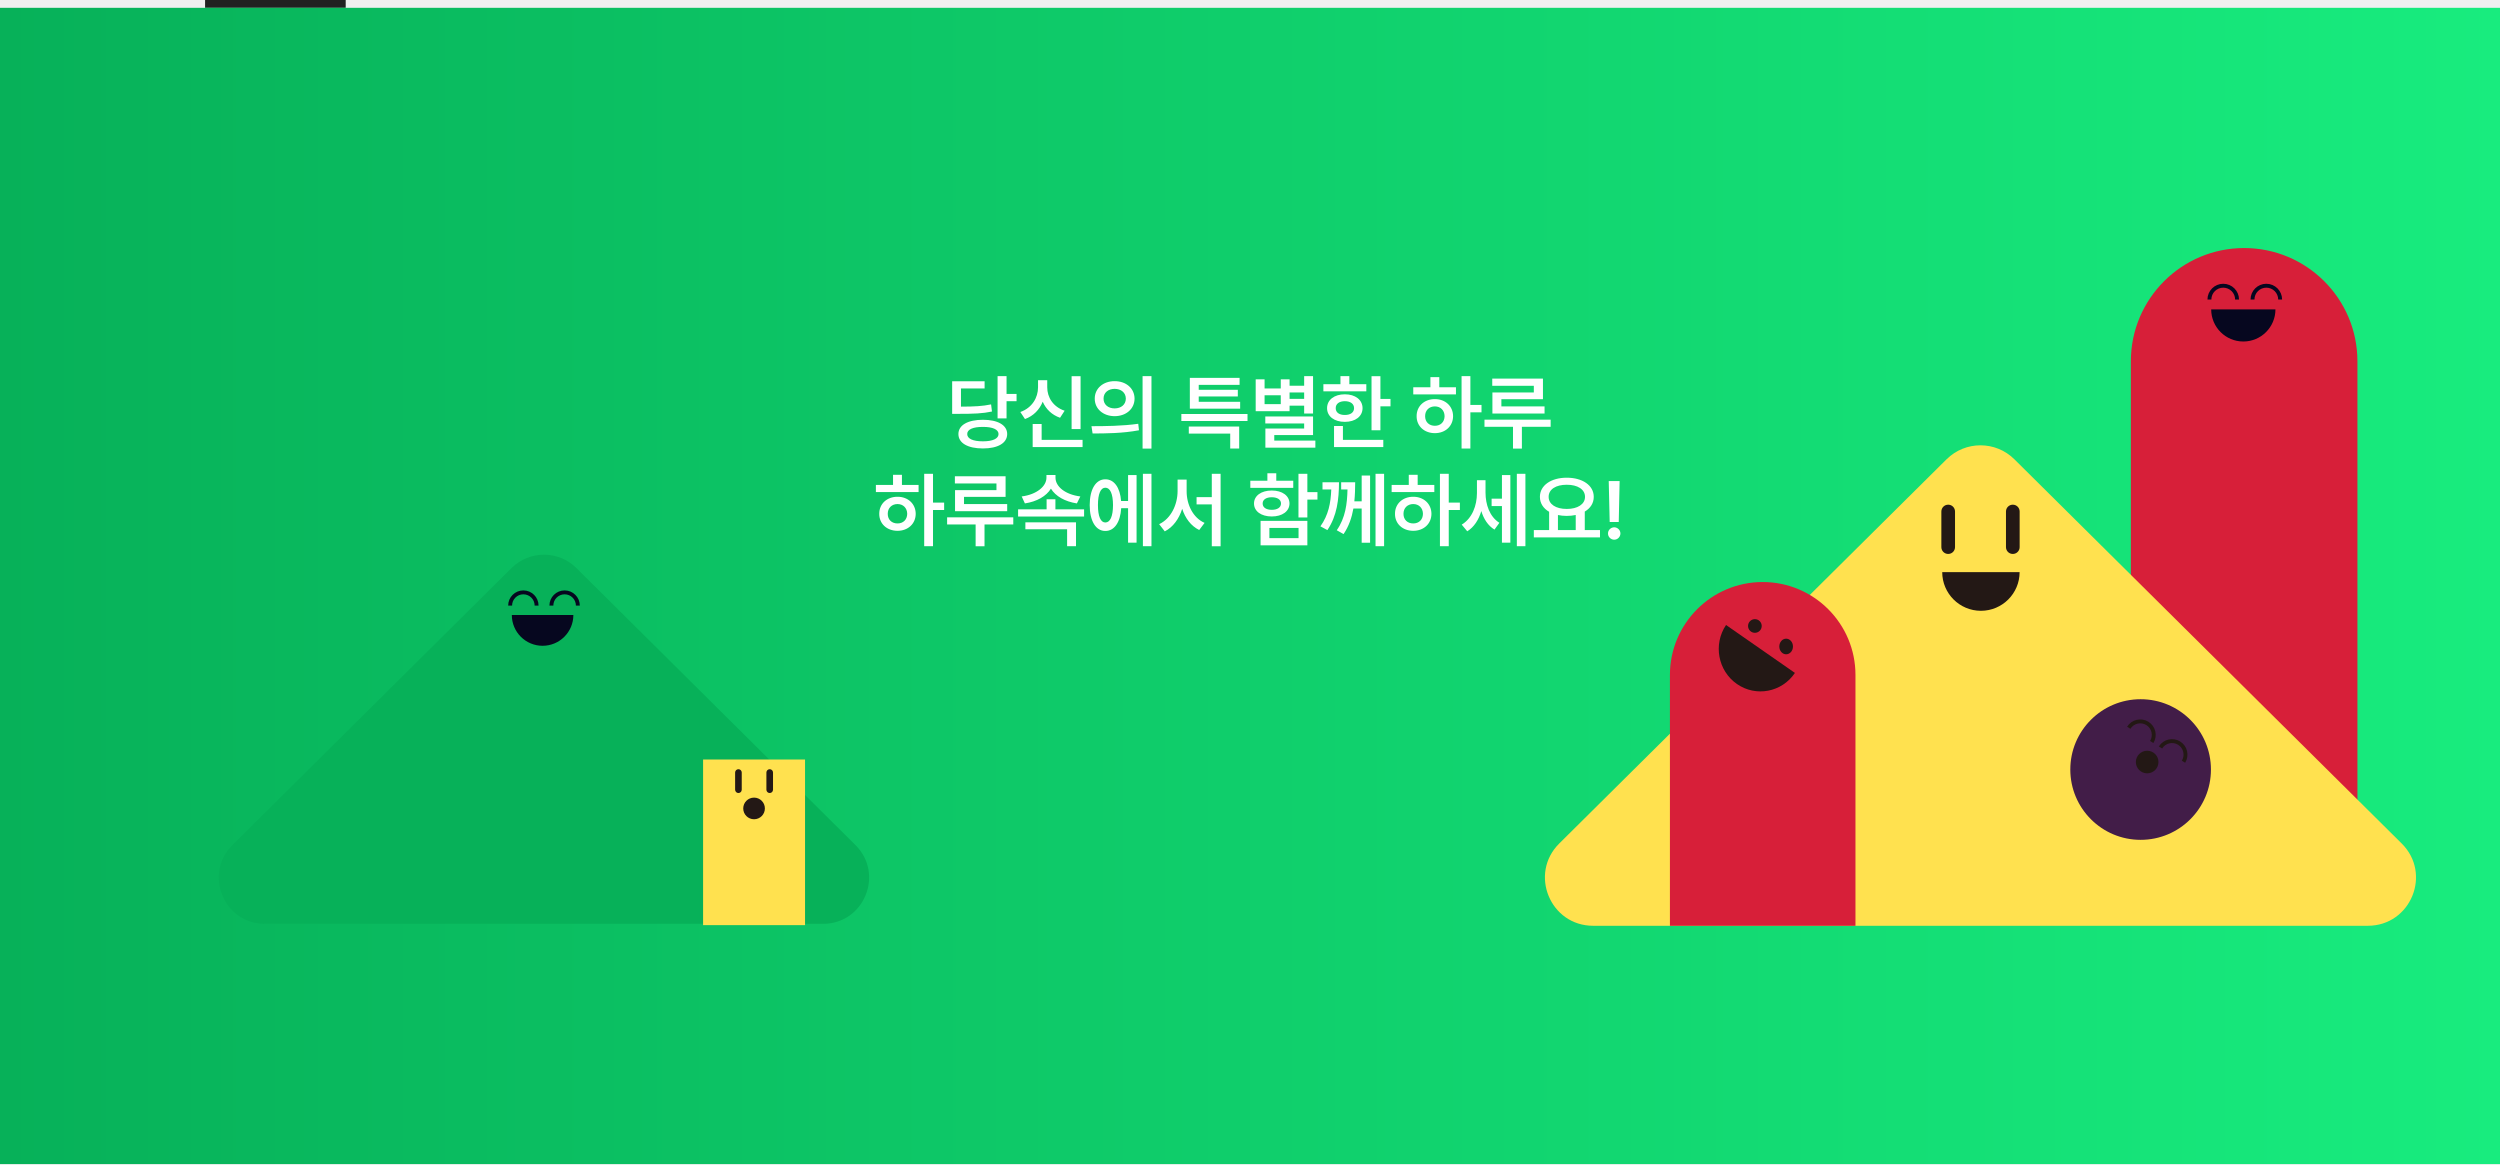
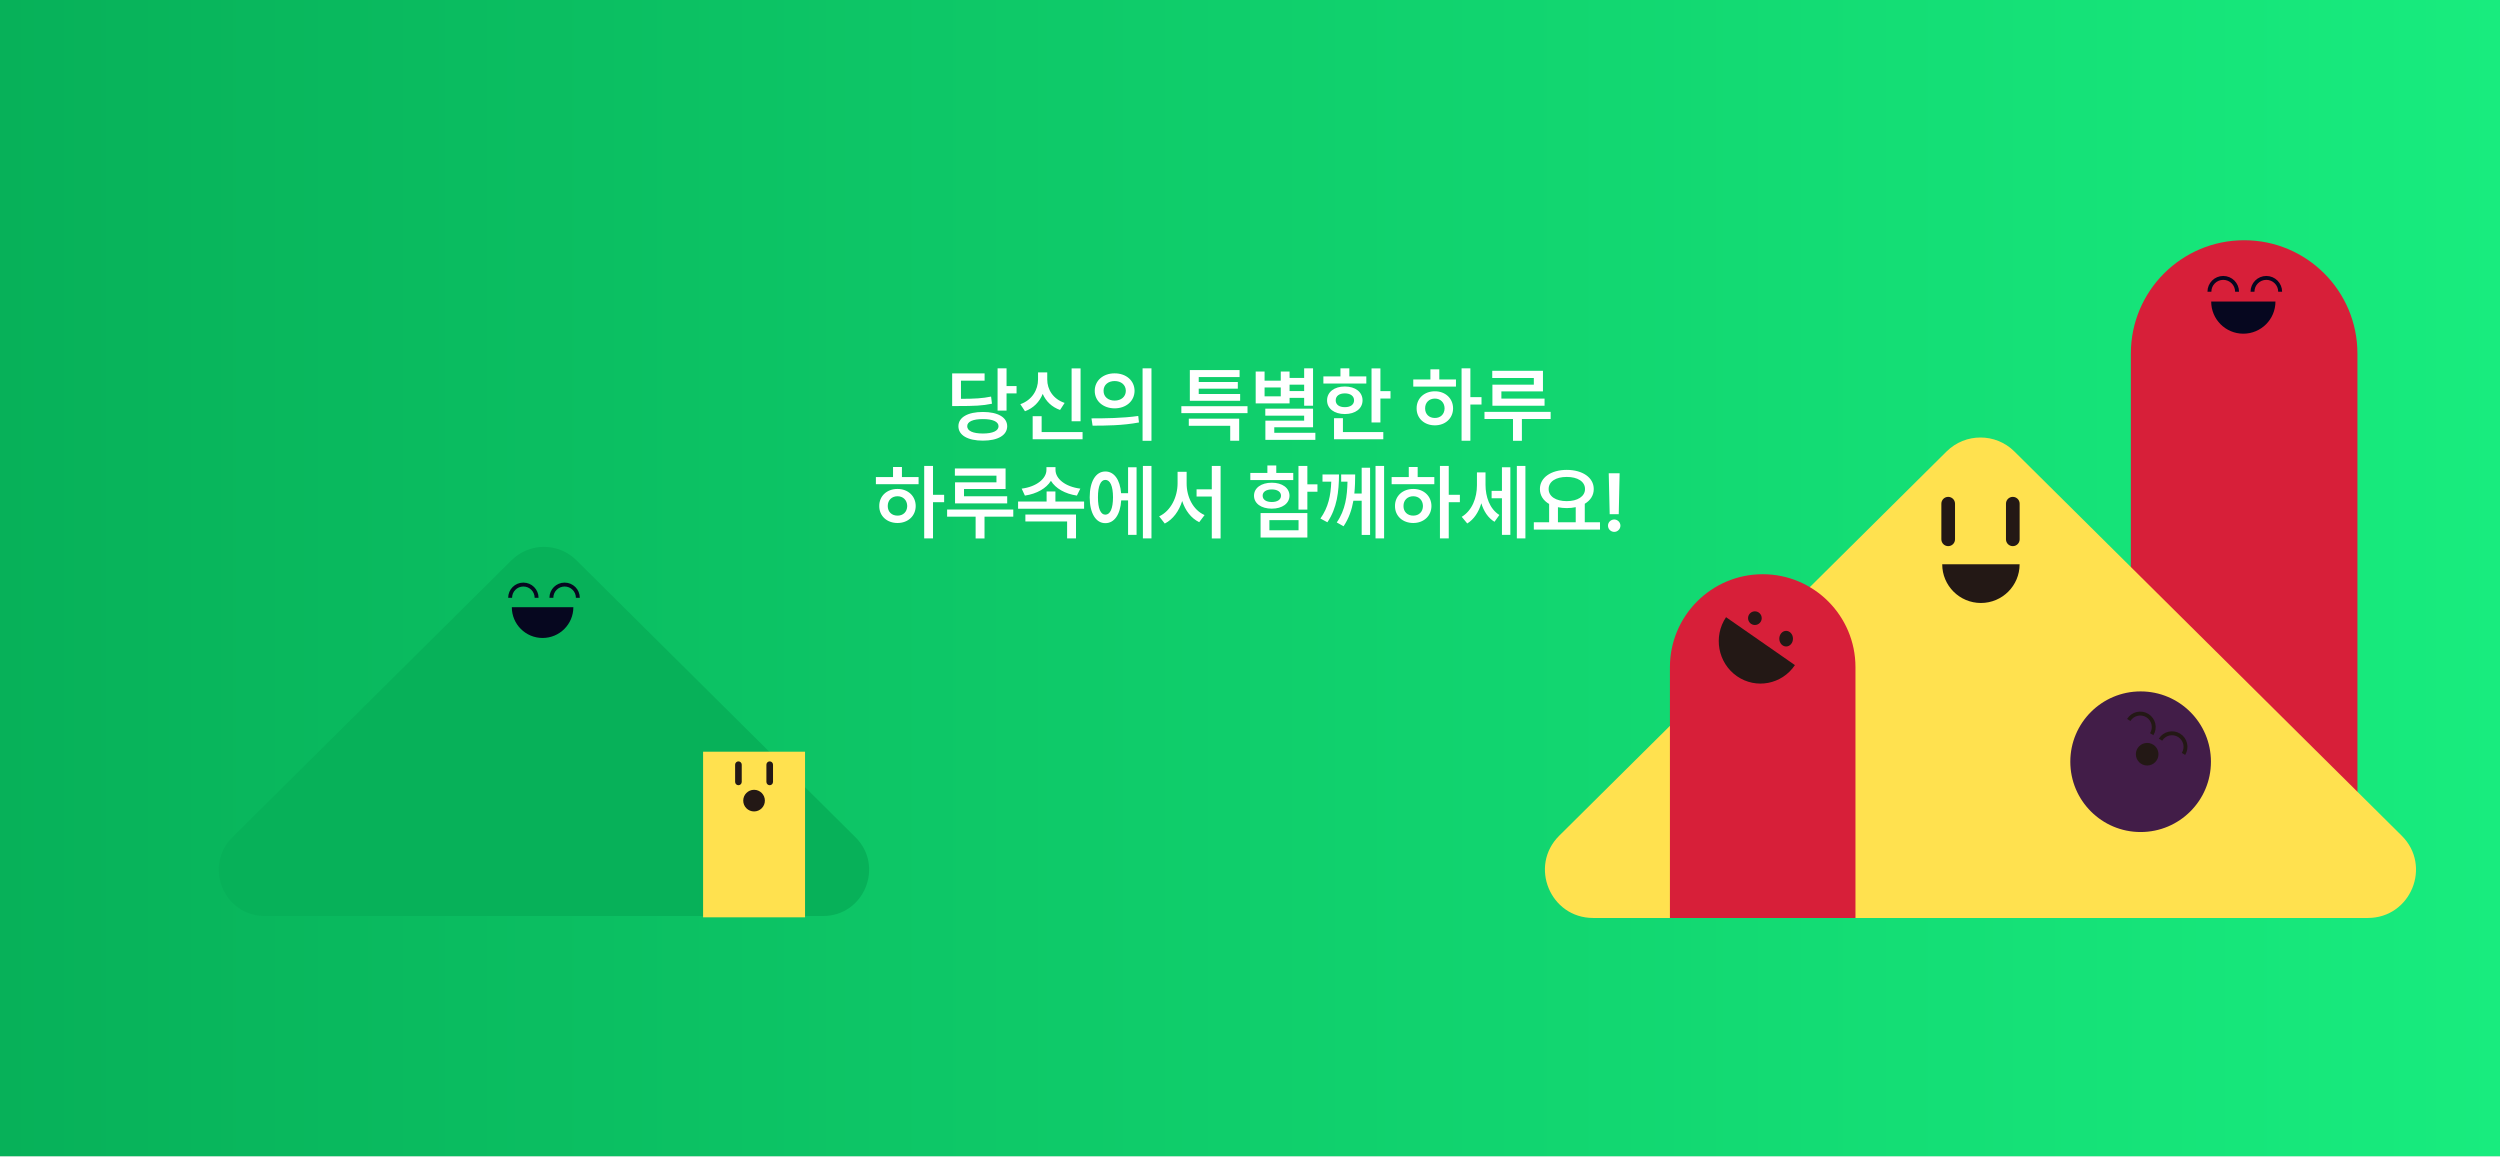
- <svg xmlns="http://www.w3.org/2000/svg" width="1280" height="596" viewBox="0 0 1280 596" fill="none">
-   <rect x="105" width="72" height="4" fill="#212121" />
-   <path d="M0 596L1280 596V4L0 4V596Z" fill="url(#paint0_linear_2007_2675)" />
-   <path d="M261.895 290.837L119.019 432.655C104.078 447.485 114.569 473 135.619 473H421.381C442.431 473 452.922 447.485 437.981 432.655L295.105 290.837C285.919 281.721 271.104 281.721 261.918 290.837H261.895Z" fill="#07B159" />
-   <path d="M293.559 314.888C293.559 323.589 286.507 330.642 277.806 330.642C269.105 330.642 262.053 323.589 262.053 314.888H293.559Z" fill="#06071F" />
-   <path d="M261.184 310.069C261.184 306.325 264.217 303.291 267.961 303.291C271.705 303.291 274.739 306.325 274.739 310.069" stroke="#06071F" stroke-width="2" stroke-miterlimit="10" />
-   <path d="M282.307 310.069C282.307 306.325 285.341 303.291 289.084 303.291C292.828 303.291 295.862 306.325 295.862 310.069" stroke="#06071F" stroke-width="2" stroke-miterlimit="10" />
-   <path d="M412.181 388.87H359.986V473.67H412.181V388.87Z" fill="#FFE14F" />
-   <path d="M386.078 419.461C389.139 419.461 391.619 416.98 391.619 413.92C391.619 410.86 389.139 408.379 386.078 408.379C383.018 408.379 380.537 410.86 380.537 413.92C380.537 416.98 383.018 419.461 386.078 419.461Z" fill="#231815" />
-   <path d="M379.77 395.522C379.77 394.586 379.011 393.828 378.075 393.828C377.139 393.828 376.381 394.586 376.381 395.522V404.338C376.381 405.273 377.139 406.032 378.075 406.032C379.011 406.032 379.77 405.273 379.77 404.338V395.522Z" fill="#231815" />
-   <path d="M395.785 395.522C395.785 394.586 395.027 393.828 394.091 393.828C393.155 393.828 392.396 394.586 392.396 395.522V404.338C392.396 405.273 393.155 406.032 394.091 406.032C395.027 406.032 395.785 405.273 395.785 404.338V395.522Z" fill="#231815" />
-   <path d="M1149.01 127C1181.01 127 1207 152.972 1207 184.97V473H1091V184.97C1091.01 152.972 1117 127 1149.01 127Z" fill="#D71F39" />
-   <path d="M996.652 235.141L798.336 431.862C782.721 447.351 793.685 474 815.684 474H1212.32C1234.32 474 1245.28 447.351 1229.66 431.862L1031.35 235.141C1021.75 225.62 1006.26 225.62 996.664 235.141H996.652Z" fill="#FFE14F" />
-   <path d="M1096 430C1115.88 430 1132 413.882 1132 394C1132 374.118 1115.88 358 1096 358C1076.12 358 1060 374.118 1060 394C1060 413.882 1076.12 430 1096 430Z" fill="#421D48" />
-   <path d="M902.5 298C928.716 298 950 319.318 950 345.576V474H855V345.576C855 319.318 876.284 298 902.5 298Z" fill="#D71F39" />
-   <path d="M997.48 258.396H997.468C995.54 258.396 993.977 259.959 993.977 261.887V280.134C993.977 282.062 995.54 283.625 997.468 283.625H997.48C999.408 283.625 1000.97 282.062 1000.97 280.134V261.887C1000.97 259.959 999.408 258.396 997.48 258.396Z" fill="#231815" />
-   <path d="M1030.56 258.396H1030.55C1028.62 258.396 1027.06 259.959 1027.06 261.887V280.134C1027.06 282.062 1028.62 283.625 1030.55 283.625H1030.56C1032.49 283.625 1034.06 282.062 1034.06 280.134V261.887C1034.06 259.959 1032.49 258.396 1030.56 258.396Z" fill="#231815" />
-   <path d="M994.418 292.916C994.418 303.857 1003.29 312.729 1014.23 312.729C1025.17 312.729 1034.04 303.857 1034.04 292.916H994.406H994.418Z" fill="#231815" />
-   <path d="M914.5 335C916.433 335 918 333.209 918 331C918 328.791 916.433 327 914.5 327C912.567 327 911 328.791 911 331C911 333.209 912.567 335 914.5 335Z" fill="#231815" />
-   <path d="M898.5 324C900.433 324 902 322.433 902 320.5C902 318.567 900.433 317 898.5 317C896.567 317 895 318.567 895 320.5C895 322.433 896.567 324 898.5 324Z" fill="#231815" />
-   <path d="M883.729 320C877.074 329.911 879.564 343.425 889.306 350.207C899.048 356.976 912.334 354.444 919 344.533L883.741 320H883.729Z" fill="#231815" />
-   <path d="M1089.92 372.62C1091.94 369.368 1096.2 368.375 1099.45 370.384C1102.7 372.393 1103.69 376.662 1101.68 379.914" stroke="#231815" stroke-width="2" stroke-miterlimit="10" />
-   <path d="M1106.18 382.712C1108.2 379.46 1112.46 378.467 1115.71 380.476C1118.96 382.485 1119.95 386.753 1117.95 390.006" stroke="#231815" stroke-width="2" stroke-miterlimit="10" />
-   <path d="M1099.35 395.948C1102.55 395.948 1105.14 393.357 1105.14 390.161C1105.14 386.965 1102.55 384.374 1099.35 384.374C1096.16 384.374 1093.56 386.965 1093.56 390.161C1093.56 393.357 1096.16 395.948 1099.35 395.948Z" fill="#231815" />
-   <path d="M1165.03 158.4C1165.03 167.487 1157.67 174.853 1148.58 174.853C1139.49 174.853 1132.13 167.487 1132.13 158.4H1165.03Z" fill="#06071F" />
-   <path d="M1131.22 153.366C1131.22 149.456 1134.39 146.288 1138.3 146.288C1142.21 146.288 1145.38 149.456 1145.38 153.366" stroke="#06071F" stroke-width="2" stroke-miterlimit="10" />
-   <path d="M1153.28 153.366C1153.28 149.456 1156.45 146.288 1160.36 146.288C1164.27 146.288 1167.44 149.456 1167.44 153.366" stroke="#06071F" stroke-width="2" stroke-miterlimit="10" />
-   <path d="M515.354 192.572V201.678H520.48V205.41H515.354V214.229H510.76V192.572H515.354ZM487.504 211.891V195.197H504.115V198.889H492.016V208.199C499.111 208.179 503.069 207.953 507.438 207.051L507.889 210.701C503.09 211.727 498.722 211.891 490.498 211.891H487.504ZM490.703 222.227C490.703 217.633 495.584 214.926 503.254 214.926C510.862 214.926 515.661 217.633 515.682 222.227C515.661 226.902 510.862 229.609 503.254 229.609C495.584 229.609 490.703 226.902 490.703 222.227ZM495.215 222.227C495.194 224.626 498.168 225.959 503.254 225.959C508.237 225.959 511.231 224.626 511.252 222.227C511.231 219.868 508.237 218.556 503.254 218.576C498.168 218.556 495.194 219.868 495.215 222.227ZM553.252 192.613V219.684H548.658V192.613H553.252ZM522.408 210.947C528.417 208.835 531.493 203.605 531.473 198.273V194.664H536.189V198.273C536.169 203.441 539.204 208.322 545.09 210.291L542.752 213.9C538.527 212.424 535.513 209.471 533.872 205.677C532.231 209.737 529.155 212.978 524.787 214.557L522.408 210.947ZM528.725 228.912V217.1H533.318V225.221H554.277V228.912H528.725ZM570.684 195.156C576.569 195.136 580.855 198.848 580.896 204.098C580.855 209.368 576.569 213.06 570.684 213.08C564.859 213.06 560.491 209.368 560.512 204.098C560.491 198.848 564.859 195.136 570.684 195.156ZM558.83 218.207C565.516 218.207 574.765 218.125 582.783 216.977L583.152 220.299C574.847 221.878 565.946 221.939 559.404 221.939L558.83 218.207ZM565.023 204.098C565.003 207.194 567.443 209.102 570.684 209.102C573.965 209.102 576.405 207.194 576.426 204.098C576.405 201.021 573.985 199.094 570.684 199.094C567.443 199.094 565.003 201.021 565.023 204.098ZM584.998 229.691V192.572H589.551V229.691H584.998ZM638.729 211.973V215.541H604.85V211.973H638.729ZM608.664 222.021V218.371H634.463V229.65H629.869V222.021H608.664ZM609.197 209.225V193.475H634.668V197.043H613.75V199.586H633.766V202.99H613.75V205.738H634.955V209.225H609.197ZM672.279 192.572V211.727H667.727V207.707H660.262V210.537H642.912V194.213H647.465V198.889H655.75V194.213H660.262V197.494H667.727V192.572H672.279ZM647.465 206.928H655.75V202.375H647.465V206.928ZM647.834 216.812V213.244H672.279V222.76H652.428V225.59H673.469V229.199H647.875V219.396H667.727V216.812H647.834ZM660.262 204.221H667.727V200.939H660.262V204.221ZM706.773 192.613V204.262H711.941V208.035H706.773V220.299H702.221V192.613H706.773ZM677.57 200.365V196.715H686.307V192.572H690.859V196.715H699.555V200.365H677.57ZM679.457 208.979C679.457 204.713 683.169 201.883 688.562 201.883C693.915 201.883 697.606 204.713 697.627 208.979C697.606 213.224 693.915 215.992 688.562 215.992C683.169 215.992 679.457 213.224 679.457 208.979ZM683.025 228.912V218.125H687.578V225.221H708.25V228.912H683.025ZM683.887 208.979C683.866 211.214 685.753 212.485 688.562 212.465C691.372 212.485 693.279 211.214 693.279 208.979C693.279 206.723 691.372 205.41 688.562 205.41C685.753 205.41 683.866 206.723 683.887 208.979ZM752.834 192.572V207.338H758.535V211.111H752.834V229.65H748.322V192.572H752.834ZM723.59 201.924V198.273H732.367V193.105H736.92V198.273H745.451V201.924H723.59ZM725.312 213.08C725.271 207.953 729.25 204.323 734.664 204.344C739.996 204.323 743.954 207.953 743.975 213.08C743.954 218.187 739.996 221.775 734.664 221.775C729.25 221.775 725.271 218.187 725.312 213.08ZM729.66 213.08C729.64 216.095 731.752 218.022 734.664 218.002C737.515 218.022 739.586 216.095 739.627 213.08C739.586 210.065 737.515 208.076 734.664 208.076C731.752 208.076 729.64 210.065 729.66 213.08ZM789.994 193.844V204.385H768.707V208.076H790.814V211.727H764.113V200.939H785.318V197.535H764.031V193.844H789.994ZM760.053 218.535V214.885H793.932V218.535H779.207V229.691H774.654V218.535H760.053ZM477.701 242.572V257.338H483.402V261.111H477.701V279.65H473.189V242.572H477.701ZM448.457 251.924V248.273H457.234V243.105H461.787V248.273H470.318V251.924H448.457ZM450.18 263.08C450.139 257.953 454.117 254.323 459.531 254.344C464.863 254.323 468.821 257.953 468.842 263.08C468.821 268.187 464.863 271.775 459.531 271.775C454.117 271.775 450.139 268.187 450.18 263.08ZM454.527 263.08C454.507 266.095 456.619 268.022 459.531 268.002C462.382 268.022 464.453 266.095 464.494 263.08C464.453 260.065 462.382 258.076 459.531 258.076C456.619 258.076 454.507 260.065 454.527 263.08ZM514.861 243.844V254.385H493.574V258.076H515.682V261.727H488.98V250.939H510.186V247.535H488.898V243.844H514.861ZM484.92 268.535V264.885H518.799V268.535H504.074V279.691H499.521V268.535H484.92ZM555.057 260.783V264.475H521.26V260.783H535.861V255.615H540.373V260.783H555.057ZM523.105 254.18C530.755 253.216 535.779 249.012 535.779 244.582V243.188H540.414V244.582C540.414 249.114 545.397 253.216 553.129 254.18L551.365 257.748C545.295 256.825 540.435 254.077 538.076 250.181C535.697 254.057 530.857 256.825 524.746 257.748L523.105 254.18ZM524.992 270.996V267.428H550.914V279.65H546.361V270.996H524.992ZM589.551 242.572V279.65H585.162V242.572H589.551ZM557.928 258.609C557.928 250.447 561.086 245.382 565.926 245.402C570.417 245.382 573.473 249.586 574.006 256.518H577.574V243.229H581.922V277.846H577.574V260.209H574.047C573.616 267.448 570.52 271.878 565.926 271.857C561.086 271.878 557.928 266.792 557.928 258.609ZM562.152 258.609C562.132 264.413 563.567 267.53 565.926 267.51C568.387 267.53 569.843 264.413 569.863 258.609C569.843 252.826 568.387 249.688 565.926 249.709C563.567 249.688 562.132 252.826 562.152 258.609ZM607.557 251.473C607.536 258.363 610.838 265.131 616.744 267.715L613.996 271.365C609.812 269.314 606.859 265.377 605.28 260.517C603.66 265.644 600.625 269.909 596.359 272.062L593.488 268.371C599.538 265.541 602.901 258.404 602.922 251.473V245.566H607.557V251.473ZM612.643 258.24V254.549H620.436V242.572H624.947V279.691H620.436V258.24H612.643ZM669.367 242.572V251.965H674.535V255.779H669.367V264.926H664.814V242.572H669.367ZM640.164 249.791V246.141H648.9V242.326H653.453V246.141H662.148V249.791H640.164ZM642.051 257.789C642.051 253.831 645.742 251.145 651.156 251.145C656.529 251.145 660.2 253.831 660.221 257.789C660.2 261.788 656.509 264.434 651.156 264.434C645.742 264.434 642.051 261.788 642.051 257.789ZM645.414 279.199V266.689H669.367V279.199H645.414ZM646.48 257.789C646.46 259.86 648.347 261.029 651.156 261.029C653.966 261.029 655.873 259.86 655.873 257.789C655.873 255.779 653.966 254.59 651.156 254.59C648.347 254.59 646.46 255.779 646.48 257.789ZM649.926 275.508H664.855V270.299H649.926V275.508ZM685.568 246.92C685.527 255.677 684.563 264.105 679.621 271.406L676.053 269.479C680.134 263.716 681.344 257.687 681.61 250.611H677.119V246.92H685.568ZM684.42 271.488C688.87 265.11 689.752 257.953 689.916 250.611H686.676V246.92H693.854C693.833 250.099 693.771 253.4 693.423 256.682H697.176V243.475H701.482V277.887H697.176V260.373H692.931C692.131 264.946 690.634 269.417 687.906 273.457L684.42 271.488ZM704.271 279.65V242.572H708.66V279.65H704.271ZM741.76 242.572V257.338H747.461V261.111H741.76V279.65H737.248V242.572H741.76ZM712.516 251.924V248.273H721.293V243.105H725.846V248.273H734.377V251.924H712.516ZM714.238 263.08C714.197 257.953 718.176 254.323 723.59 254.344C728.922 254.323 732.88 257.953 732.9 263.08C732.88 268.187 728.922 271.775 723.59 271.775C718.176 271.775 714.197 268.187 714.238 263.08ZM718.586 263.08C718.565 266.095 720.678 268.022 723.59 268.002C726.44 268.022 728.512 266.095 728.553 263.08C728.512 260.065 726.44 258.076 723.59 258.076C720.678 258.076 718.565 260.065 718.586 263.08ZM760.586 252.293C760.606 258.281 762.657 264.516 767.682 267.674L765.18 271.16C761.837 269.15 759.663 265.705 758.433 261.665C757.1 266.115 754.721 269.889 751.234 272.021L748.404 268.617C753.798 265.356 756.177 258.814 756.197 252.498V245.854H760.586V252.293ZM763.703 259.102V255.328H768.994V243.229H773.301V277.846H768.994V259.102H763.703ZM776.623 279.65V242.572H781.012V279.65H776.623ZM819.197 271.406V275.139H785.318V271.406H793.152V262.034C790.199 260.332 788.415 257.666 788.436 254.385C788.415 248.479 794.198 244.582 802.176 244.582C810.194 244.582 816.019 248.479 815.998 254.385C816.019 257.625 814.275 260.229 811.404 261.932V271.406H819.197ZM792.906 254.385C792.886 258.179 796.639 260.599 802.176 260.578C807.692 260.599 811.527 258.179 811.527 254.385C811.527 250.529 807.692 248.171 802.176 248.191C796.639 248.171 792.886 250.529 792.906 254.385ZM797.664 271.406H806.77V263.675C805.354 263.982 803.816 264.146 802.176 264.146C800.576 264.146 799.059 263.982 797.664 263.695V271.406ZM829.246 246.305L828.795 267.264H824.16L823.668 246.305H829.246ZM823.299 273.129C823.278 271.406 824.734 269.991 826.498 269.971C828.2 269.991 829.656 271.406 829.656 273.129C829.656 274.893 828.2 276.328 826.498 276.328C824.734 276.328 823.278 274.893 823.299 273.129Z" fill="white" />
+ <svg xmlns="http://www.w3.org/2000/svg" width="1280" height="592" viewBox="0 0 1280 592" fill="none">
+   <path d="M0 592L1280 592V0L0 0V592Z" fill="url(#paint0_linear_2031_2850)" />
+   <path d="M261.895 286.837L119.019 428.655C104.078 443.485 114.569 469 135.619 469H421.381C442.431 469 452.922 443.485 437.981 428.655L295.105 286.837C285.919 277.721 271.104 277.721 261.918 286.837H261.895Z" fill="#07B159" />
+   <path d="M293.559 310.888C293.559 319.589 286.507 326.642 277.806 326.642C269.105 326.642 262.053 319.589 262.053 310.888H293.559Z" fill="#06071F" />
+   <path d="M261.184 306.069C261.184 302.325 264.217 299.291 267.961 299.291C271.705 299.291 274.739 302.325 274.739 306.069" stroke="#06071F" stroke-width="2" stroke-miterlimit="10" />
+   <path d="M282.307 306.069C282.307 302.325 285.341 299.291 289.084 299.291C292.828 299.291 295.862 302.325 295.862 306.069" stroke="#06071F" stroke-width="2" stroke-miterlimit="10" />
+   <path d="M412.181 384.87H359.986V469.67H412.181V384.87Z" fill="#FFE14F" />
+   <path d="M386.078 415.461C389.139 415.461 391.619 412.98 391.619 409.92C391.619 406.86 389.139 404.379 386.078 404.379C383.018 404.379 380.537 406.86 380.537 409.92C380.537 412.98 383.018 415.461 386.078 415.461Z" fill="#231815" />
+   <path d="M379.77 391.522C379.77 390.586 379.011 389.828 378.075 389.828C377.139 389.828 376.381 390.586 376.381 391.522V400.338C376.381 401.273 377.139 402.032 378.075 402.032C379.011 402.032 379.77 401.273 379.77 400.338V391.522Z" fill="#231815" />
+   <path d="M395.785 391.522C395.785 390.586 395.027 389.828 394.091 389.828C393.155 389.828 392.396 390.586 392.396 391.522V400.338C392.396 401.273 393.155 402.032 394.091 402.032C395.027 402.032 395.785 401.273 395.785 400.338V391.522Z" fill="#231815" />
+   <path d="M1149.01 123C1181.01 123 1207 148.972 1207 180.97V469H1091V180.97C1091.01 148.972 1117 123 1149.01 123Z" fill="#D71F39" />
+   <path d="M996.652 231.141L798.336 427.862C782.721 443.351 793.685 470 815.684 470H1212.32C1234.32 470 1245.28 443.351 1229.66 427.862L1031.35 231.141C1021.75 221.62 1006.26 221.62 996.664 231.141H996.652Z" fill="#FFE14F" />
+   <path d="M1096 426C1115.88 426 1132 409.882 1132 390C1132 370.118 1115.88 354 1096 354C1076.12 354 1060 370.118 1060 390C1060 409.882 1076.12 426 1096 426Z" fill="#421D48" />
+   <path d="M902.5 294C928.716 294 950 315.318 950 341.576V470H855V341.576C855 315.318 876.284 294 902.5 294Z" fill="#D71F39" />
+   <path d="M997.48 254.396H997.468C995.54 254.396 993.977 255.959 993.977 257.887V276.134C993.977 278.062 995.54 279.625 997.468 279.625H997.48C999.408 279.625 1000.97 278.062 1000.97 276.134V257.887C1000.97 255.959 999.408 254.396 997.48 254.396Z" fill="#231815" />
+   <path d="M1030.56 254.396H1030.55C1028.62 254.396 1027.06 255.959 1027.06 257.887V276.134C1027.06 278.062 1028.62 279.625 1030.55 279.625H1030.56C1032.49 279.625 1034.06 278.062 1034.06 276.134V257.887C1034.06 255.959 1032.49 254.396 1030.56 254.396Z" fill="#231815" />
+   <path d="M994.418 288.916C994.418 299.857 1003.29 308.729 1014.23 308.729C1025.17 308.729 1034.04 299.857 1034.04 288.916H994.406H994.418Z" fill="#231815" />
+   <path d="M914.5 331C916.433 331 918 329.209 918 327C918 324.791 916.433 323 914.5 323C912.567 323 911 324.791 911 327C911 329.209 912.567 331 914.5 331Z" fill="#231815" />
+   <path d="M898.5 320C900.433 320 902 318.433 902 316.5C902 314.567 900.433 313 898.5 313C896.567 313 895 314.567 895 316.5C895 318.433 896.567 320 898.5 320Z" fill="#231815" />
+   <path d="M883.729 316C877.074 325.911 879.564 339.425 889.306 346.207C899.048 352.976 912.334 350.444 919 340.533L883.741 316H883.729Z" fill="#231815" />
+   <path d="M1089.92 368.62C1091.94 365.368 1096.2 364.375 1099.45 366.384C1102.7 368.393 1103.69 372.662 1101.68 375.914" stroke="#231815" stroke-width="2" stroke-miterlimit="10" />
+   <path d="M1106.18 378.712C1108.2 375.46 1112.46 374.467 1115.71 376.476C1118.96 378.485 1119.95 382.753 1117.95 386.006" stroke="#231815" stroke-width="2" stroke-miterlimit="10" />
+   <path d="M1099.35 391.948C1102.55 391.948 1105.14 389.357 1105.14 386.161C1105.14 382.965 1102.55 380.374 1099.35 380.374C1096.16 380.374 1093.56 382.965 1093.56 386.161C1093.56 389.357 1096.16 391.948 1099.35 391.948Z" fill="#231815" />
+   <path d="M1165.03 154.4C1165.03 163.487 1157.67 170.853 1148.58 170.853C1139.49 170.853 1132.13 163.487 1132.13 154.4H1165.03Z" fill="#06071F" />
+   <path d="M1131.22 149.366C1131.22 145.456 1134.39 142.288 1138.3 142.288C1142.21 142.288 1145.38 145.456 1145.38 149.366" stroke="#06071F" stroke-width="2" stroke-miterlimit="10" />
+   <path d="M1153.28 149.366C1153.28 145.456 1156.45 142.288 1160.36 142.288C1164.27 142.288 1167.44 145.456 1167.44 149.366" stroke="#06071F" stroke-width="2" stroke-miterlimit="10" />
+   <path d="M515.354 188.572V197.678H520.48V201.41H515.354V210.229H510.76V188.572H515.354ZM487.504 207.891V191.197H504.115V194.889H492.016V204.199C499.111 204.179 503.069 203.953 507.438 203.051L507.889 206.701C503.09 207.727 498.722 207.891 490.498 207.891H487.504ZM490.703 218.227C490.703 213.633 495.584 210.926 503.254 210.926C510.862 210.926 515.661 213.633 515.682 218.227C515.661 222.902 510.862 225.609 503.254 225.609C495.584 225.609 490.703 222.902 490.703 218.227ZM495.215 218.227C495.194 220.626 498.168 221.959 503.254 221.959C508.237 221.959 511.231 220.626 511.252 218.227C511.231 215.868 508.237 214.556 503.254 214.576C498.168 214.556 495.194 215.868 495.215 218.227ZM553.252 188.613V215.684H548.658V188.613H553.252ZM522.408 206.947C528.417 204.835 531.493 199.605 531.473 194.273V190.664H536.189V194.273C536.169 199.441 539.204 204.322 545.09 206.291L542.752 209.9C538.527 208.424 535.513 205.471 533.872 201.677C532.231 205.737 529.155 208.978 524.787 210.557L522.408 206.947ZM528.725 224.912V213.1H533.318V221.221H554.277V224.912H528.725ZM570.684 191.156C576.569 191.136 580.855 194.848 580.896 200.098C580.855 205.368 576.569 209.06 570.684 209.08C564.859 209.06 560.491 205.368 560.512 200.098C560.491 194.848 564.859 191.136 570.684 191.156ZM558.83 214.207C565.516 214.207 574.765 214.125 582.783 212.977L583.152 216.299C574.847 217.878 565.946 217.939 559.404 217.939L558.83 214.207ZM565.023 200.098C565.003 203.194 567.443 205.102 570.684 205.102C573.965 205.102 576.405 203.194 576.426 200.098C576.405 197.021 573.985 195.094 570.684 195.094C567.443 195.094 565.003 197.021 565.023 200.098ZM584.998 225.691V188.572H589.551V225.691H584.998ZM638.729 207.973V211.541H604.85V207.973H638.729ZM608.664 218.021V214.371H634.463V225.65H629.869V218.021H608.664ZM609.197 205.225V189.475H634.668V193.043H613.75V195.586H633.766V198.99H613.75V201.738H634.955V205.225H609.197ZM672.279 188.572V207.727H667.727V203.707H660.262V206.537H642.912V190.213H647.465V194.889H655.75V190.213H660.262V193.494H667.727V188.572H672.279ZM647.465 202.928H655.75V198.375H647.465V202.928ZM647.834 212.812V209.244H672.279V218.76H652.428V221.59H673.469V225.199H647.875V215.396H667.727V212.812H647.834ZM660.262 200.221H667.727V196.939H660.262V200.221ZM706.773 188.613V200.262H711.941V204.035H706.773V216.299H702.221V188.613H706.773ZM677.57 196.365V192.715H686.307V188.572H690.859V192.715H699.555V196.365H677.57ZM679.457 204.979C679.457 200.713 683.169 197.883 688.562 197.883C693.915 197.883 697.606 200.713 697.627 204.979C697.606 209.224 693.915 211.992 688.562 211.992C683.169 211.992 679.457 209.224 679.457 204.979ZM683.025 224.912V214.125H687.578V221.221H708.25V224.912H683.025ZM683.887 204.979C683.866 207.214 685.753 208.485 688.562 208.465C691.372 208.485 693.279 207.214 693.279 204.979C693.279 202.723 691.372 201.41 688.562 201.41C685.753 201.41 683.866 202.723 683.887 204.979ZM752.834 188.572V203.338H758.535V207.111H752.834V225.65H748.322V188.572H752.834ZM723.59 197.924V194.273H732.367V189.105H736.92V194.273H745.451V197.924H723.59ZM725.312 209.08C725.271 203.953 729.25 200.323 734.664 200.344C739.996 200.323 743.954 203.953 743.975 209.08C743.954 214.187 739.996 217.775 734.664 217.775C729.25 217.775 725.271 214.187 725.312 209.08ZM729.66 209.08C729.64 212.095 731.752 214.022 734.664 214.002C737.515 214.022 739.586 212.095 739.627 209.08C739.586 206.065 737.515 204.076 734.664 204.076C731.752 204.076 729.64 206.065 729.66 209.08ZM789.994 189.844V200.385H768.707V204.076H790.814V207.727H764.113V196.939H785.318V193.535H764.031V189.844H789.994ZM760.053 214.535V210.885H793.932V214.535H779.207V225.691H774.654V214.535H760.053ZM477.701 238.572V253.338H483.402V257.111H477.701V275.65H473.189V238.572H477.701ZM448.457 247.924V244.273H457.234V239.105H461.787V244.273H470.318V247.924H448.457ZM450.18 259.08C450.139 253.953 454.117 250.323 459.531 250.344C464.863 250.323 468.821 253.953 468.842 259.08C468.821 264.187 464.863 267.775 459.531 267.775C454.117 267.775 450.139 264.187 450.18 259.08ZM454.527 259.08C454.507 262.095 456.619 264.022 459.531 264.002C462.382 264.022 464.453 262.095 464.494 259.08C464.453 256.065 462.382 254.076 459.531 254.076C456.619 254.076 454.507 256.065 454.527 259.08ZM514.861 239.844V250.385H493.574V254.076H515.682V257.727H488.98V246.939H510.186V243.535H488.898V239.844H514.861ZM484.92 264.535V260.885H518.799V264.535H504.074V275.691H499.521V264.535H484.92ZM555.057 256.783V260.475H521.26V256.783H535.861V251.615H540.373V256.783H555.057ZM523.105 250.18C530.755 249.216 535.779 245.012 535.779 240.582V239.188H540.414V240.582C540.414 245.114 545.397 249.216 553.129 250.18L551.365 253.748C545.295 252.825 540.435 250.077 538.076 246.181C535.697 250.057 530.857 252.825 524.746 253.748L523.105 250.18ZM524.992 266.996V263.428H550.914V275.65H546.361V266.996H524.992ZM589.551 238.572V275.65H585.162V238.572H589.551ZM557.928 254.609C557.928 246.447 561.086 241.382 565.926 241.402C570.417 241.382 573.473 245.586 574.006 252.518H577.574V239.229H581.922V273.846H577.574V256.209H574.047C573.616 263.448 570.52 267.878 565.926 267.857C561.086 267.878 557.928 262.792 557.928 254.609ZM562.152 254.609C562.132 260.413 563.567 263.53 565.926 263.51C568.387 263.53 569.843 260.413 569.863 254.609C569.843 248.826 568.387 245.688 565.926 245.709C563.567 245.688 562.132 248.826 562.152 254.609ZM607.557 247.473C607.536 254.363 610.838 261.131 616.744 263.715L613.996 267.365C609.812 265.314 606.859 261.377 605.28 256.517C603.66 261.644 600.625 265.909 596.359 268.062L593.488 264.371C599.538 261.541 602.901 254.404 602.922 247.473V241.566H607.557V247.473ZM612.643 254.24V250.549H620.436V238.572H624.947V275.691H620.436V254.24H612.643ZM669.367 238.572V247.965H674.535V251.779H669.367V260.926H664.814V238.572H669.367ZM640.164 245.791V242.141H648.9V238.326H653.453V242.141H662.148V245.791H640.164ZM642.051 253.789C642.051 249.831 645.742 247.145 651.156 247.145C656.529 247.145 660.2 249.831 660.221 253.789C660.2 257.788 656.509 260.434 651.156 260.434C645.742 260.434 642.051 257.788 642.051 253.789ZM645.414 275.199V262.689H669.367V275.199H645.414ZM646.48 253.789C646.46 255.86 648.347 257.029 651.156 257.029C653.966 257.029 655.873 255.86 655.873 253.789C655.873 251.779 653.966 250.59 651.156 250.59C648.347 250.59 646.46 251.779 646.48 253.789ZM649.926 271.508H664.855V266.299H649.926V271.508ZM685.568 242.92C685.527 251.677 684.563 260.105 679.621 267.406L676.053 265.479C680.134 259.716 681.344 253.687 681.61 246.611H677.119V242.92H685.568ZM684.42 267.488C688.87 261.11 689.752 253.953 689.916 246.611H686.676V242.92H693.854C693.833 246.099 693.771 249.4 693.423 252.682H697.176V239.475H701.482V273.887H697.176V256.373H692.931C692.131 260.946 690.634 265.417 687.906 269.457L684.42 267.488ZM704.271 275.65V238.572H708.66V275.65H704.271ZM741.76 238.572V253.338H747.461V257.111H741.76V275.65H737.248V238.572H741.76ZM712.516 247.924V244.273H721.293V239.105H725.846V244.273H734.377V247.924H712.516ZM714.238 259.08C714.197 253.953 718.176 250.323 723.59 250.344C728.922 250.323 732.88 253.953 732.9 259.08C732.88 264.187 728.922 267.775 723.59 267.775C718.176 267.775 714.197 264.187 714.238 259.08ZM718.586 259.08C718.565 262.095 720.678 264.022 723.59 264.002C726.44 264.022 728.512 262.095 728.553 259.08C728.512 256.065 726.44 254.076 723.59 254.076C720.678 254.076 718.565 256.065 718.586 259.08ZM760.586 248.293C760.606 254.281 762.657 260.516 767.682 263.674L765.18 267.16C761.837 265.15 759.663 261.705 758.433 257.665C757.1 262.115 754.721 265.889 751.234 268.021L748.404 264.617C753.798 261.356 756.177 254.814 756.197 248.498V241.854H760.586V248.293ZM763.703 255.102V251.328H768.994V239.229H773.301V273.846H768.994V255.102H763.703ZM776.623 275.65V238.572H781.012V275.65H776.623ZM819.197 267.406V271.139H785.318V267.406H793.152V258.034C790.199 256.332 788.415 253.666 788.436 250.385C788.415 244.479 794.198 240.582 802.176 240.582C810.194 240.582 816.019 244.479 815.998 250.385C816.019 253.625 814.275 256.229 811.404 257.932V267.406H819.197ZM792.906 250.385C792.886 254.179 796.639 256.599 802.176 256.578C807.692 256.599 811.527 254.179 811.527 250.385C811.527 246.529 807.692 244.171 802.176 244.191C796.639 244.171 792.886 246.529 792.906 250.385ZM797.664 267.406H806.77V259.675C805.354 259.982 803.816 260.146 802.176 260.146C800.576 260.146 799.059 259.982 797.664 259.695V267.406ZM829.246 242.305L828.795 263.264H824.16L823.668 242.305H829.246ZM823.299 269.129C823.278 267.406 824.734 265.991 826.498 265.971C828.2 265.991 829.656 267.406 829.656 269.129C829.656 270.893 828.2 272.328 826.498 272.328C824.734 272.328 823.278 270.893 823.299 269.129Z" fill="white" />
  <defs>
-     <linearGradient id="paint0_linear_2007_2675" x1="1280" y1="299.993" x2="0" y2="299.993" gradientUnits="userSpaceOnUse">
+     <linearGradient id="paint0_linear_2031_2850" x1="1280" y1="295.993" x2="0" y2="295.993" gradientUnits="userSpaceOnUse">
      <stop stop-color="#18EC7E" />
      <stop offset="1" stop-color="#07B159" />
    </linearGradient>
  </defs>
</svg>
